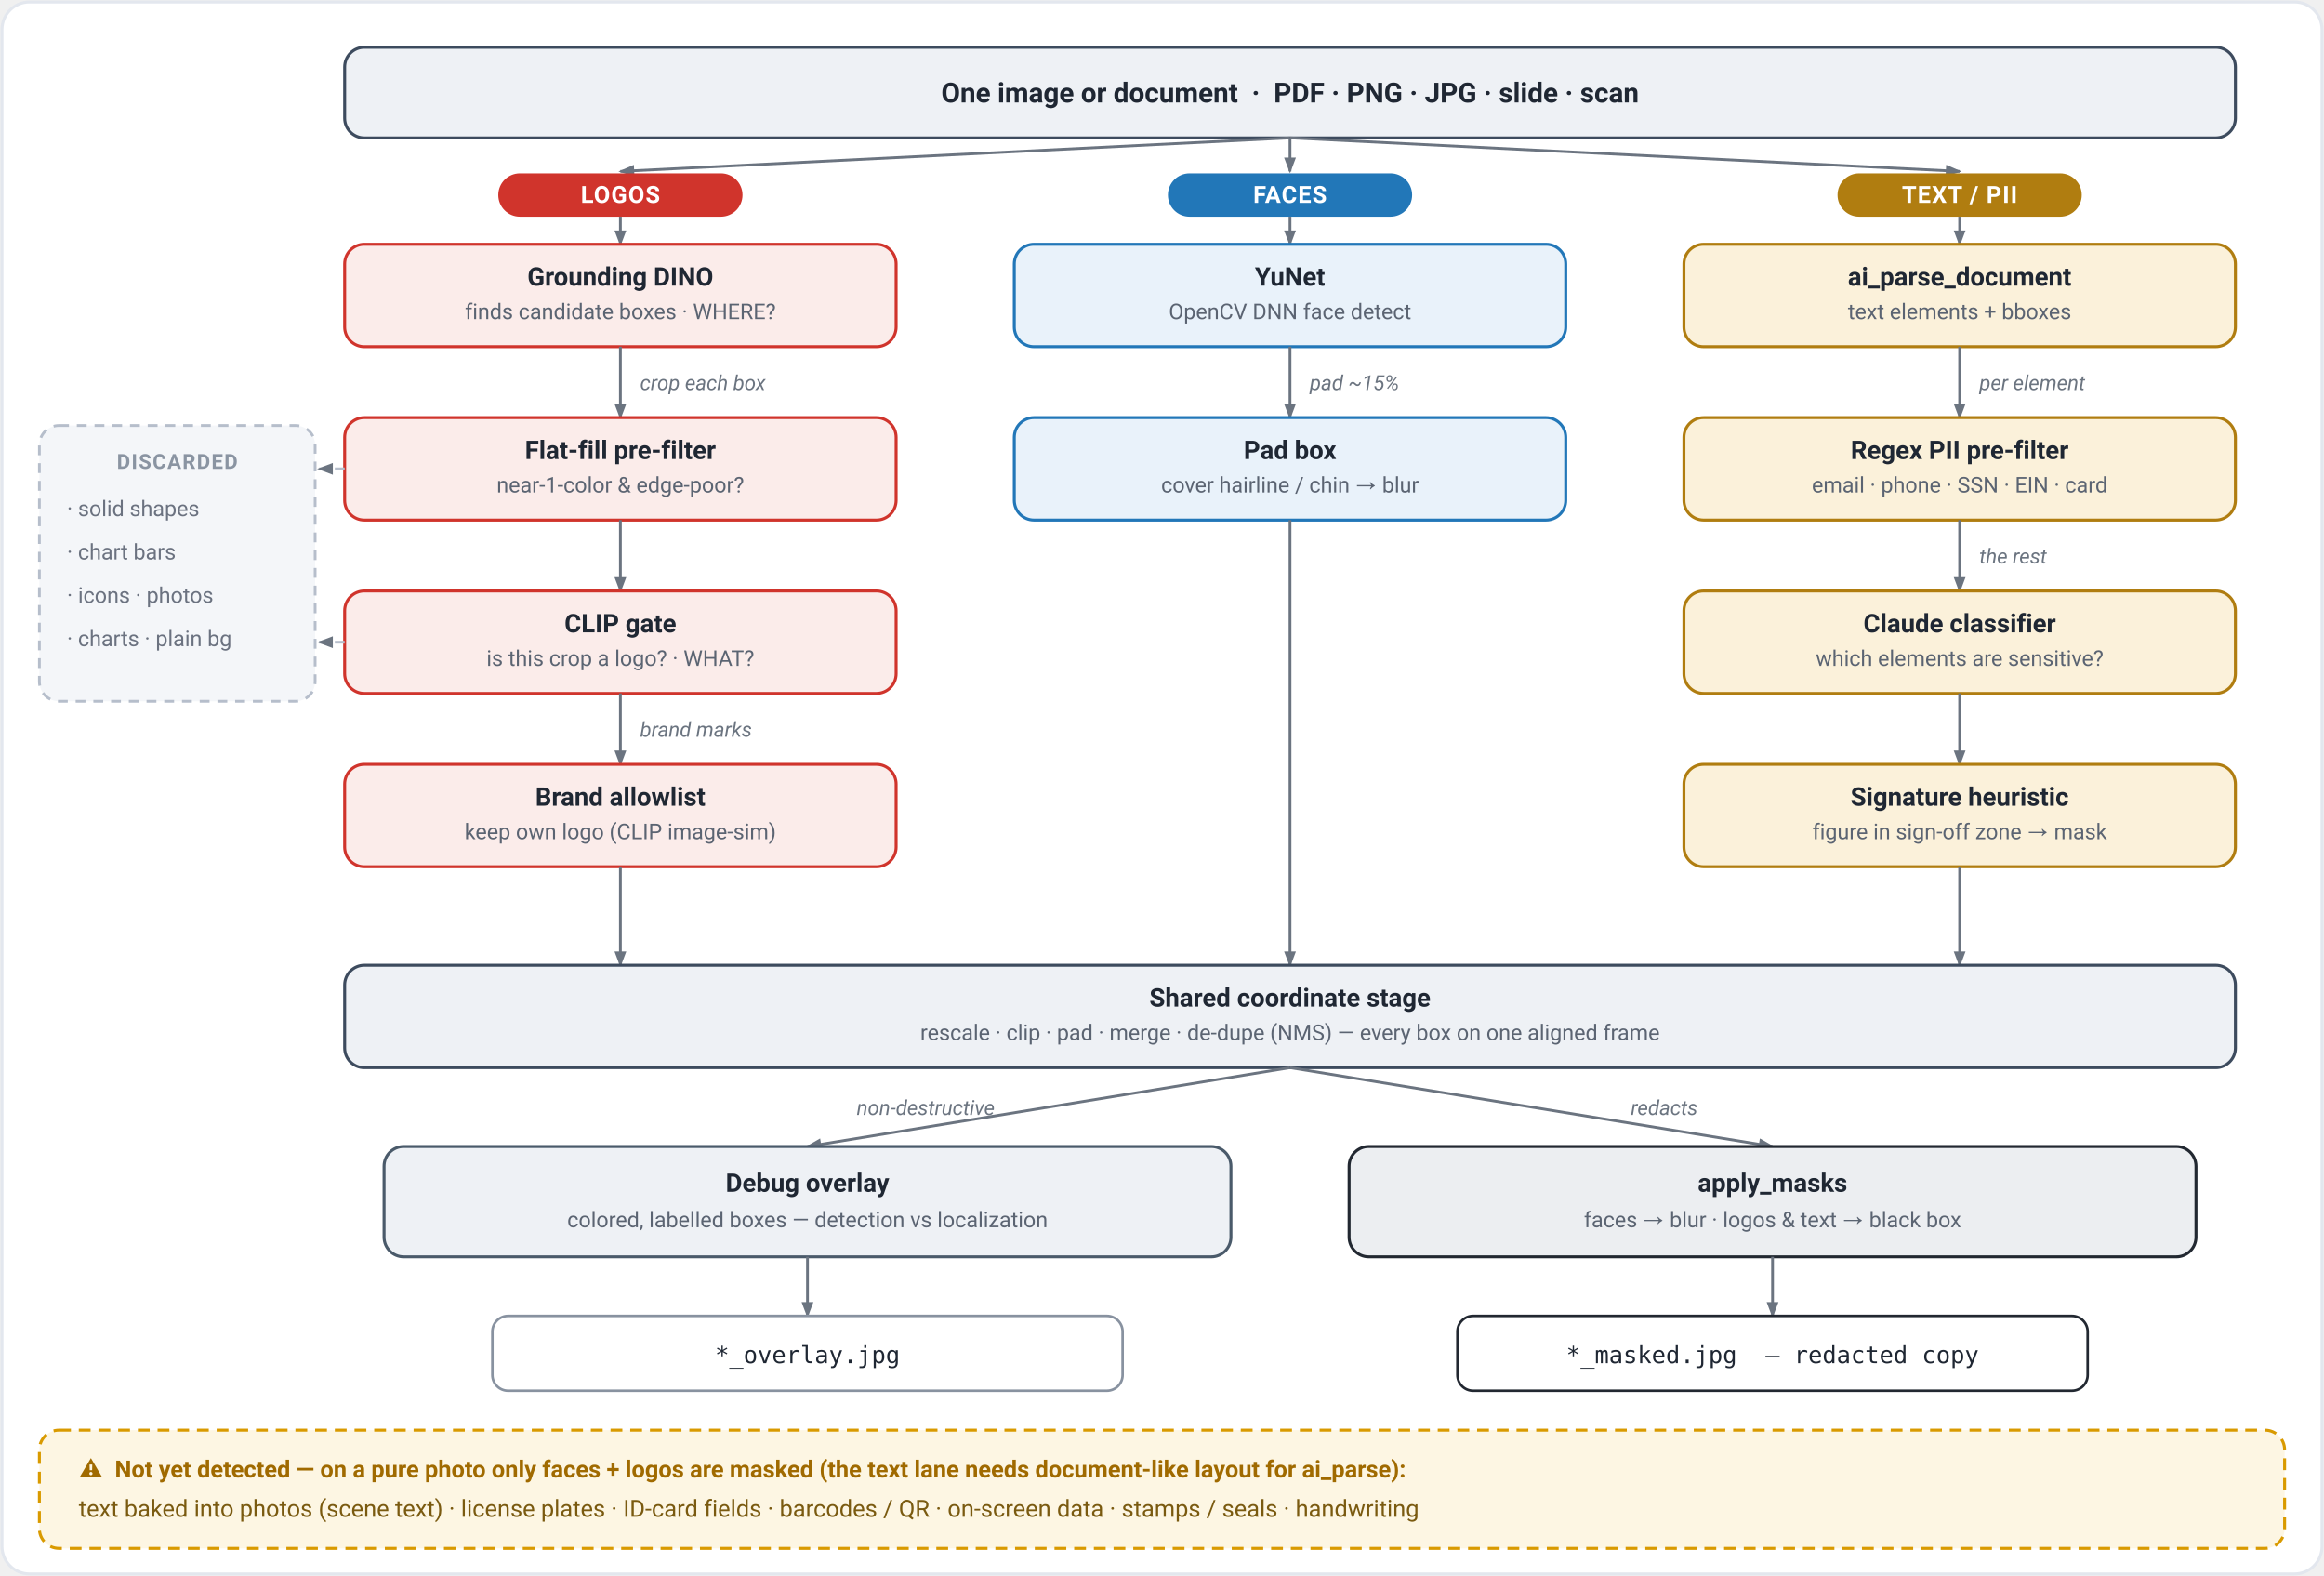
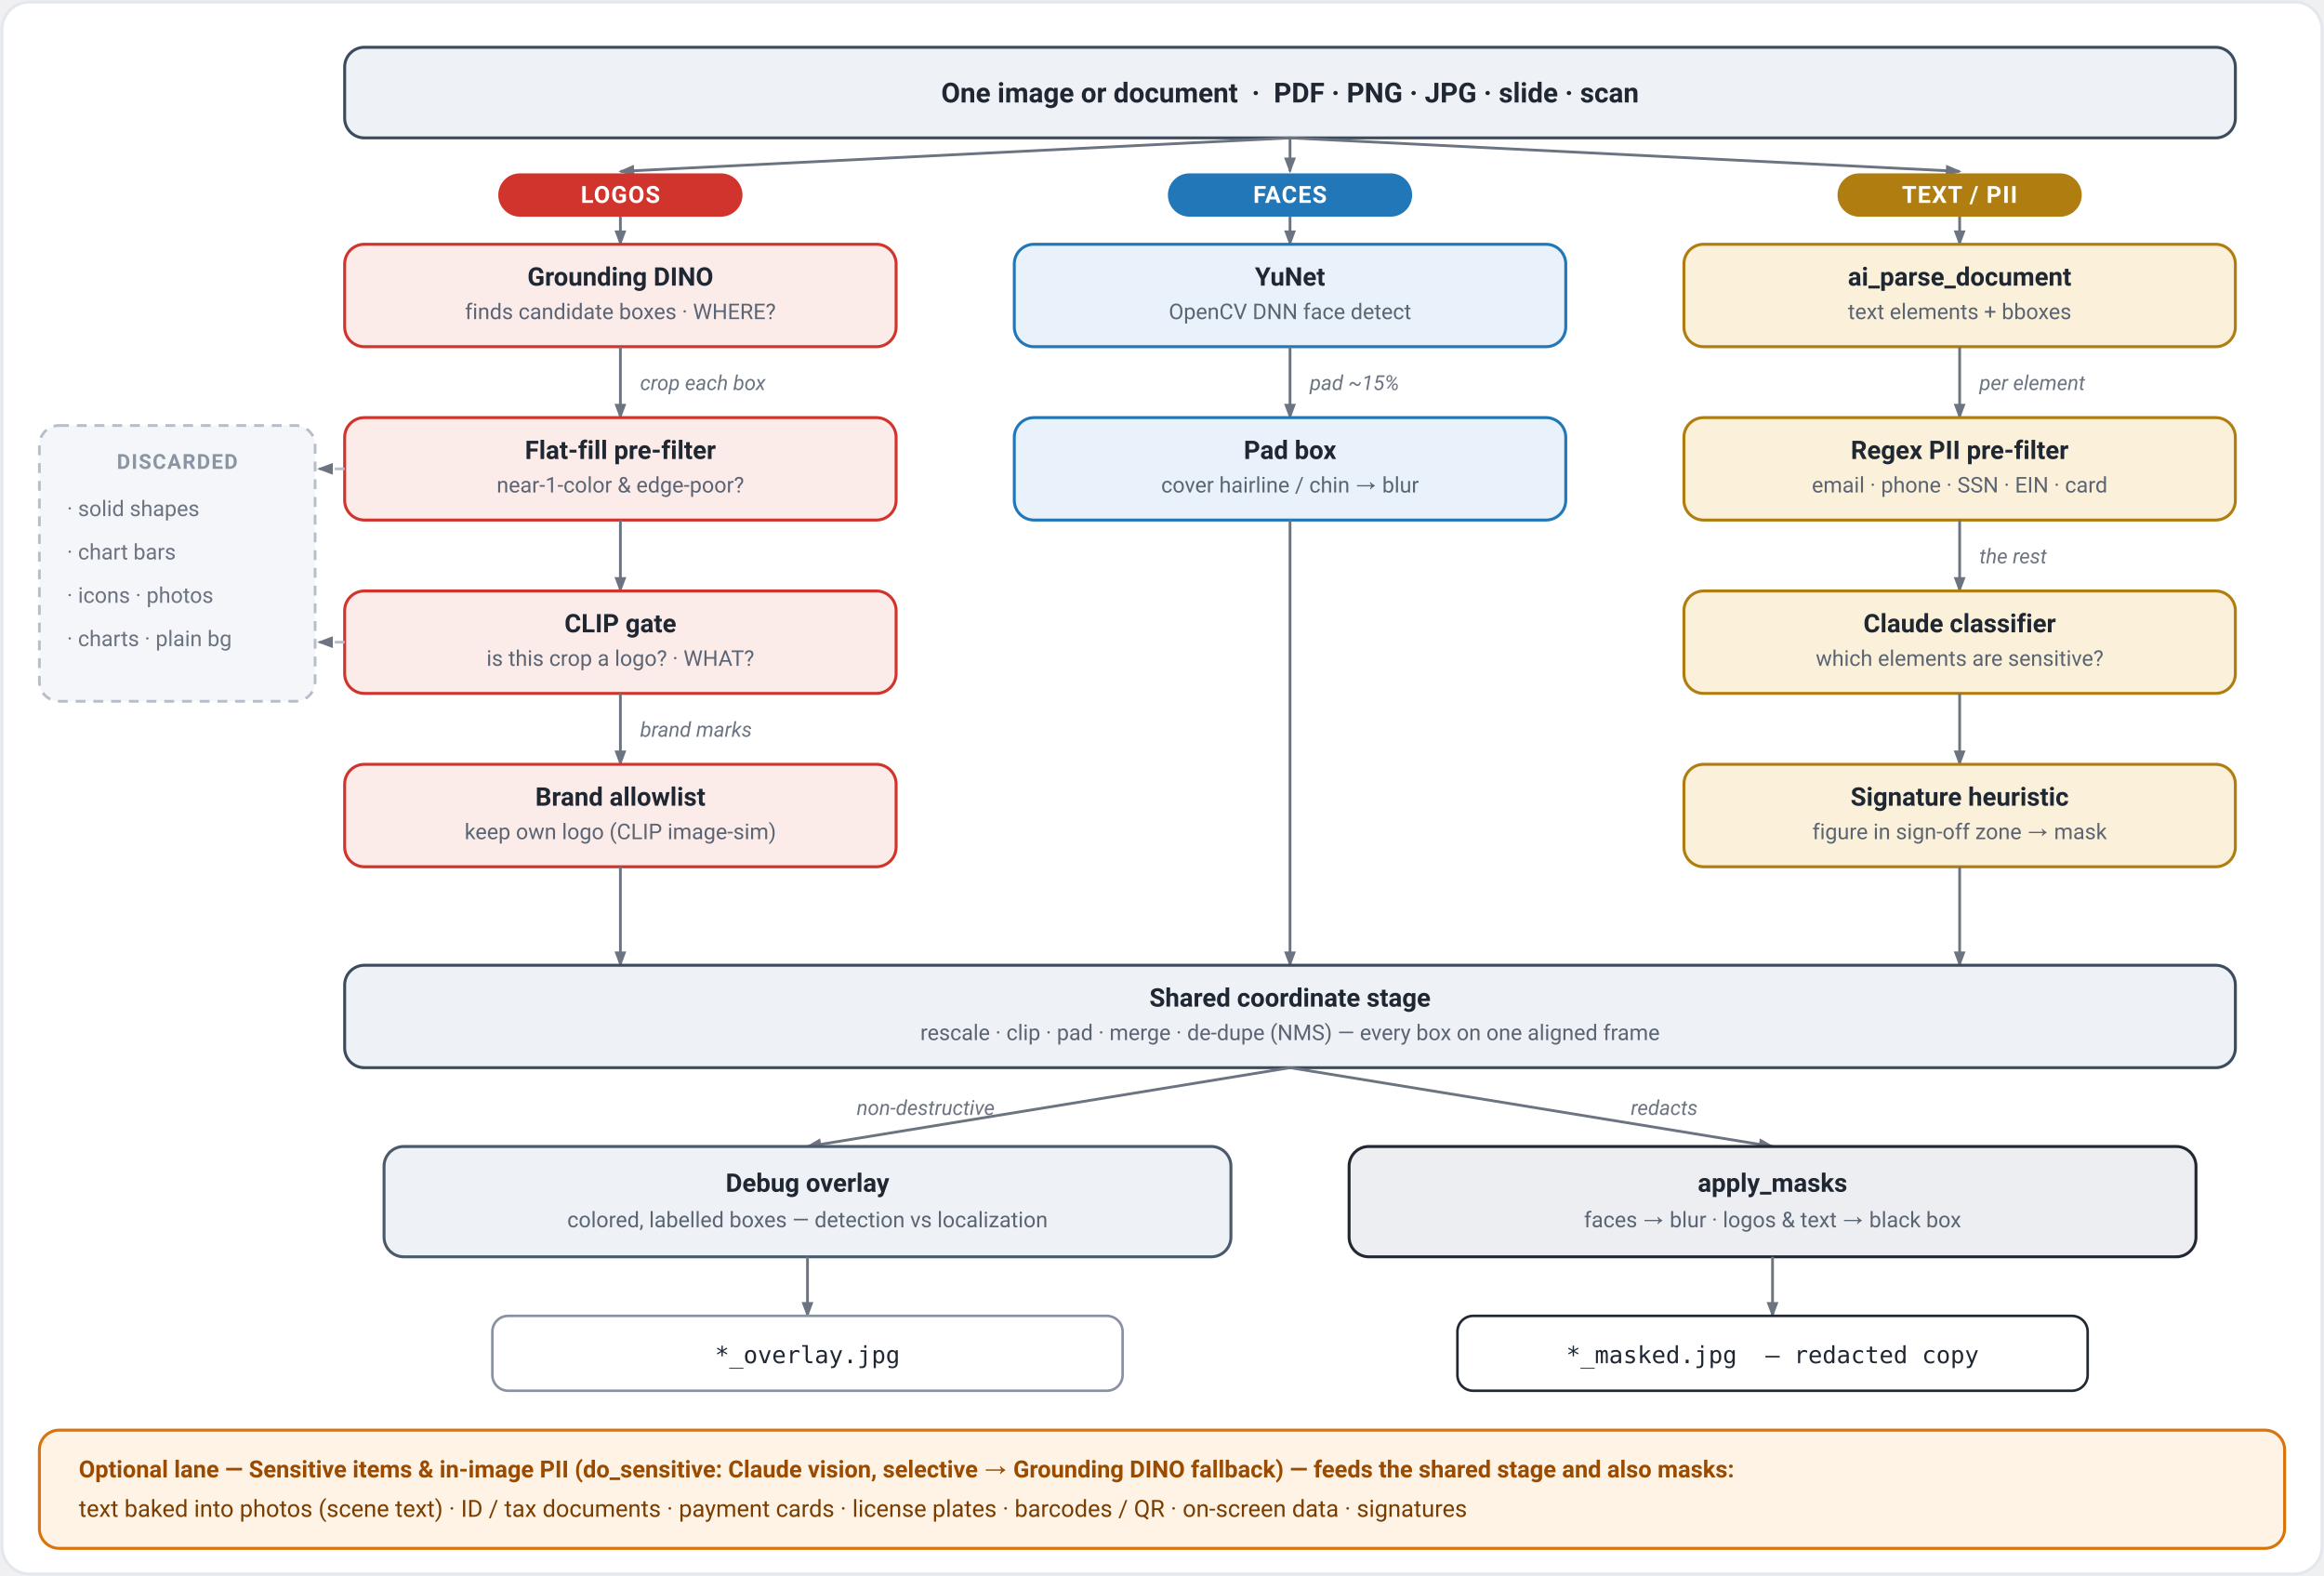
- <svg xmlns="http://www.w3.org/2000/svg" viewBox="0 0 1180 800" role="img" aria-label="How the masking pipeline works: one document fans into three detector lanes — logos (Grounding DINO finds boxes, each box is cropped, a flat-fill pre-filter and a CLIP gate discard non-marks, an allowlist keeps your own brand), faces (YuNet detect then pad), and text/PII (ai_parse_document extracts document-layout text elements, a regex pre-filter, a Claude classifier, and a signature heuristic). All three feed a shared coordinate stage (rescale, clip, pad, merge, NMS) that emits a non-destructive debug overlay and a redacted copy (faces blurred, logos and text blacked). Not yet detected: text baked into photographs (scene text), license plates, ID-card fields, barcodes and QR codes, on-screen data, stamps and seals, and handwriting — on a pure photo only faces and logos are masked.">
+ <svg xmlns="http://www.w3.org/2000/svg" viewBox="0 0 1180 800" role="img" aria-label="How the masking pipeline works: one document fans into three detector lanes — logos (Grounding DINO finds boxes, each box is cropped, a flat-fill pre-filter and a CLIP gate discard non-marks, an allowlist keeps your own brand), faces (YuNet detect then pad), and text/PII (ai_parse_document extracts document-layout text elements, a regex pre-filter, a Claude classifier, and a signature heuristic). All three feed a shared coordinate stage (rescale, clip, pad, merge, NMS) that emits a non-destructive debug overlay and a redacted copy (faces blurred, logos and text blacked). An optional fourth lane (do_sensitive) adds a Claude-vision pass, falling back to open-vocabulary Grounding DINO, that detects sensitive items and PII baked into images — text in photographs, ID and tax documents, payment cards, license plates, barcodes and QR codes, on-screen data, and signatures — and feeds the same shared coordinate stage.">
  <defs>
    <marker id="ah" markerWidth="9" markerHeight="8" refX="7" refY="3" orient="auto" markerUnits="userSpaceOnUse">
      <path d="M0,0 L8,3 L0,6 Z" fill="#6b7480" />
    </marker>
  </defs>
  <rect x="1" y="1" width="1178" height="798" rx="14" fill="#ffffff" stroke="#e3e7ee" stroke-width="1.5" />
  <rect x="175" y="24" width="960" height="46" rx="10" fill="#eef1f5" stroke="#3d4b5e" stroke-width="1.5" />
  <text x="655" y="52" text-anchor="middle" font-family="ui-sans-serif,-apple-system,Segoe UI,Roboto,Helvetica,Arial,sans-serif" font-size="14" font-weight="700" fill="#1f2733">One image or document  ·  PDF · PNG · JPG · slide · scan</text>
  <line x1="655" y1="70" x2="315" y2="87" stroke="#6b7480" stroke-width="1.4" marker-end="url(#ah)" />
  <line x1="655" y1="70" x2="655" y2="87" stroke="#6b7480" stroke-width="1.4" marker-end="url(#ah)" />
  <line x1="655" y1="70" x2="995" y2="87" stroke="#6b7480" stroke-width="1.4" marker-end="url(#ah)" />
  <rect x="253" y="88" width="124" height="22" rx="11" fill="#d0342c" />
  <text x="315" y="103" text-anchor="middle" font-family="ui-sans-serif,-apple-system,Segoe UI,Roboto,Helvetica,Arial,sans-serif" font-size="12" font-weight="700" fill="#ffffff" letter-spacing="0.5">LOGOS</text>
  <rect x="593" y="88" width="124" height="22" rx="11" fill="#2277b8" />
  <text x="655" y="103" text-anchor="middle" font-family="ui-sans-serif,-apple-system,Segoe UI,Roboto,Helvetica,Arial,sans-serif" font-size="12" font-weight="700" fill="#ffffff" letter-spacing="0.5">FACES</text>
  <rect x="933" y="88" width="124" height="22" rx="11" fill="#b07d10" />
  <text x="995" y="103" text-anchor="middle" font-family="ui-sans-serif,-apple-system,Segoe UI,Roboto,Helvetica,Arial,sans-serif" font-size="12" font-weight="700" fill="#ffffff" letter-spacing="0.5">TEXT / PII</text>
  <line x1="315" y1="110" x2="315" y2="124" stroke="#6b7480" stroke-width="1.4" marker-end="url(#ah)" />
  <line x1="655" y1="110" x2="655" y2="124" stroke="#6b7480" stroke-width="1.4" marker-end="url(#ah)" />
  <line x1="995" y1="110" x2="995" y2="124" stroke="#6b7480" stroke-width="1.4" marker-end="url(#ah)" />
  <rect x="175" y="124" width="280" height="52" rx="10" fill="#fbecea" stroke="#d0342c" stroke-width="1.5" />
  <text x="315" y="145" text-anchor="middle" font-family="ui-sans-serif,-apple-system,Segoe UI,Roboto,Helvetica,Arial,sans-serif" font-size="13" font-weight="700" fill="#1f2733">Grounding DINO</text>
  <text x="315" y="162" text-anchor="middle" font-family="ui-sans-serif,-apple-system,Segoe UI,Roboto,Helvetica,Arial,sans-serif" font-size="11" fill="#5b6472">finds candidate boxes · WHERE?</text>
  <line x1="315" y1="176" x2="315" y2="212" stroke="#6b7480" stroke-width="1.4" marker-end="url(#ah)" />
  <text x="325" y="198" font-family="ui-sans-serif,-apple-system,Segoe UI,Roboto,Helvetica,Arial,sans-serif" font-size="10.5" font-style="italic" fill="#6b7480">crop each box</text>
  <rect x="175" y="212" width="280" height="52" rx="10" fill="#fbecea" stroke="#d0342c" stroke-width="1.5" />
  <text x="315" y="233" text-anchor="middle" font-family="ui-sans-serif,-apple-system,Segoe UI,Roboto,Helvetica,Arial,sans-serif" font-size="13" font-weight="700" fill="#1f2733">Flat-fill pre-filter</text>
  <text x="315" y="250" text-anchor="middle" font-family="ui-sans-serif,-apple-system,Segoe UI,Roboto,Helvetica,Arial,sans-serif" font-size="11" fill="#5b6472">near-1-color &amp; edge-poor?</text>
  <line x1="315" y1="264" x2="315" y2="300" stroke="#6b7480" stroke-width="1.4" marker-end="url(#ah)" />
  <rect x="175" y="300" width="280" height="52" rx="10" fill="#fbecea" stroke="#d0342c" stroke-width="1.5" />
  <text x="315" y="321" text-anchor="middle" font-family="ui-sans-serif,-apple-system,Segoe UI,Roboto,Helvetica,Arial,sans-serif" font-size="13" font-weight="700" fill="#1f2733">CLIP gate</text>
  <text x="315" y="338" text-anchor="middle" font-family="ui-sans-serif,-apple-system,Segoe UI,Roboto,Helvetica,Arial,sans-serif" font-size="11" fill="#5b6472">is this crop a logo? · WHAT?</text>
  <line x1="315" y1="352" x2="315" y2="388" stroke="#6b7480" stroke-width="1.4" marker-end="url(#ah)" />
  <text x="325" y="374" font-family="ui-sans-serif,-apple-system,Segoe UI,Roboto,Helvetica,Arial,sans-serif" font-size="10.5" font-style="italic" fill="#6b7480">brand marks</text>
  <rect x="175" y="388" width="280" height="52" rx="10" fill="#fbecea" stroke="#d0342c" stroke-width="1.5" />
  <text x="315" y="409" text-anchor="middle" font-family="ui-sans-serif,-apple-system,Segoe UI,Roboto,Helvetica,Arial,sans-serif" font-size="13" font-weight="700" fill="#1f2733">Brand allowlist</text>
  <text x="315" y="426" text-anchor="middle" font-family="ui-sans-serif,-apple-system,Segoe UI,Roboto,Helvetica,Arial,sans-serif" font-size="11" fill="#5b6472">keep own logo (CLIP image-sim)</text>
  <rect x="20" y="216" width="140" height="140" rx="10" fill="#f4f6f9" stroke="#b6becb" stroke-width="1.4" stroke-dasharray="5 4" />
  <text x="90" y="238" text-anchor="middle" font-family="ui-sans-serif,-apple-system,Segoe UI,Roboto,Helvetica,Arial,sans-serif" font-size="10.5" font-weight="700" fill="#8a94a2" letter-spacing="0.6">DISCARDED</text>
  <text x="34" y="262" font-family="ui-sans-serif,-apple-system,Segoe UI,Roboto,Helvetica,Arial,sans-serif" font-size="11" fill="#6b7280">· solid shapes</text>
  <text x="34" y="284" font-family="ui-sans-serif,-apple-system,Segoe UI,Roboto,Helvetica,Arial,sans-serif" font-size="11" fill="#6b7280">· chart bars</text>
  <text x="34" y="306" font-family="ui-sans-serif,-apple-system,Segoe UI,Roboto,Helvetica,Arial,sans-serif" font-size="11" fill="#6b7280">· icons · photos</text>
  <text x="34" y="328" font-family="ui-sans-serif,-apple-system,Segoe UI,Roboto,Helvetica,Arial,sans-serif" font-size="11" fill="#6b7280">· charts · plain bg</text>
  <line x1="175" y1="238" x2="162" y2="238" stroke="#b6becb" stroke-width="1.4" stroke-dasharray="5 4" marker-end="url(#ah)" />
  <line x1="175" y1="326" x2="162" y2="326" stroke="#b6becb" stroke-width="1.4" stroke-dasharray="5 4" marker-end="url(#ah)" />
  <rect x="515" y="124" width="280" height="52" rx="10" fill="#e9f2fa" stroke="#2277b8" stroke-width="1.5" />
  <text x="655" y="145" text-anchor="middle" font-family="ui-sans-serif,-apple-system,Segoe UI,Roboto,Helvetica,Arial,sans-serif" font-size="13" font-weight="700" fill="#1f2733">YuNet</text>
  <text x="655" y="162" text-anchor="middle" font-family="ui-sans-serif,-apple-system,Segoe UI,Roboto,Helvetica,Arial,sans-serif" font-size="11" fill="#5b6472">OpenCV DNN face detect</text>
  <line x1="655" y1="176" x2="655" y2="212" stroke="#6b7480" stroke-width="1.4" marker-end="url(#ah)" />
  <text x="665" y="198" font-family="ui-sans-serif,-apple-system,Segoe UI,Roboto,Helvetica,Arial,sans-serif" font-size="10.5" font-style="italic" fill="#6b7480">pad ~15%</text>
  <rect x="515" y="212" width="280" height="52" rx="10" fill="#e9f2fa" stroke="#2277b8" stroke-width="1.5" />
  <text x="655" y="233" text-anchor="middle" font-family="ui-sans-serif,-apple-system,Segoe UI,Roboto,Helvetica,Arial,sans-serif" font-size="13" font-weight="700" fill="#1f2733">Pad box</text>
  <text x="655" y="250" text-anchor="middle" font-family="ui-sans-serif,-apple-system,Segoe UI,Roboto,Helvetica,Arial,sans-serif" font-size="11" fill="#5b6472">cover hairline / chin → blur</text>
  <rect x="855" y="124" width="280" height="52" rx="10" fill="#fbf1da" stroke="#b07d10" stroke-width="1.5" />
  <text x="995" y="145" text-anchor="middle" font-family="ui-sans-serif,-apple-system,Segoe UI,Roboto,Helvetica,Arial,sans-serif" font-size="13" font-weight="700" fill="#1f2733">ai_parse_document</text>
  <text x="995" y="162" text-anchor="middle" font-family="ui-sans-serif,-apple-system,Segoe UI,Roboto,Helvetica,Arial,sans-serif" font-size="11" fill="#5b6472">text elements + bboxes</text>
  <line x1="995" y1="176" x2="995" y2="212" stroke="#6b7480" stroke-width="1.4" marker-end="url(#ah)" />
  <text x="1005" y="198" font-family="ui-sans-serif,-apple-system,Segoe UI,Roboto,Helvetica,Arial,sans-serif" font-size="10.5" font-style="italic" fill="#6b7480">per element</text>
  <rect x="855" y="212" width="280" height="52" rx="10" fill="#fbf1da" stroke="#b07d10" stroke-width="1.5" />
  <text x="995" y="233" text-anchor="middle" font-family="ui-sans-serif,-apple-system,Segoe UI,Roboto,Helvetica,Arial,sans-serif" font-size="13" font-weight="700" fill="#1f2733">Regex PII pre-filter</text>
  <text x="995" y="250" text-anchor="middle" font-family="ui-sans-serif,-apple-system,Segoe UI,Roboto,Helvetica,Arial,sans-serif" font-size="11" fill="#5b6472">email · phone · SSN · EIN · card</text>
  <line x1="995" y1="264" x2="995" y2="300" stroke="#6b7480" stroke-width="1.4" marker-end="url(#ah)" />
  <text x="1005" y="286" font-family="ui-sans-serif,-apple-system,Segoe UI,Roboto,Helvetica,Arial,sans-serif" font-size="10.5" font-style="italic" fill="#6b7480">the rest</text>
  <rect x="855" y="300" width="280" height="52" rx="10" fill="#fbf1da" stroke="#b07d10" stroke-width="1.5" />
  <text x="995" y="321" text-anchor="middle" font-family="ui-sans-serif,-apple-system,Segoe UI,Roboto,Helvetica,Arial,sans-serif" font-size="13" font-weight="700" fill="#1f2733">Claude classifier</text>
  <text x="995" y="338" text-anchor="middle" font-family="ui-sans-serif,-apple-system,Segoe UI,Roboto,Helvetica,Arial,sans-serif" font-size="11" fill="#5b6472">which elements are sensitive?</text>
  <line x1="995" y1="352" x2="995" y2="388" stroke="#6b7480" stroke-width="1.4" marker-end="url(#ah)" />
  <rect x="855" y="388" width="280" height="52" rx="10" fill="#fbf1da" stroke="#b07d10" stroke-width="1.5" />
  <text x="995" y="409" text-anchor="middle" font-family="ui-sans-serif,-apple-system,Segoe UI,Roboto,Helvetica,Arial,sans-serif" font-size="13" font-weight="700" fill="#1f2733">Signature heuristic</text>
  <text x="995" y="426" text-anchor="middle" font-family="ui-sans-serif,-apple-system,Segoe UI,Roboto,Helvetica,Arial,sans-serif" font-size="11" fill="#5b6472">figure in sign-off zone → mask</text>
  <line x1="315" y1="440" x2="315" y2="490" stroke="#6b7480" stroke-width="1.4" marker-end="url(#ah)" />
  <line x1="655" y1="264" x2="655" y2="490" stroke="#6b7480" stroke-width="1.4" marker-end="url(#ah)" />
  <line x1="995" y1="440" x2="995" y2="490" stroke="#6b7480" stroke-width="1.4" marker-end="url(#ah)" />
  <rect x="175" y="490" width="960" height="52" rx="10" fill="#eef1f5" stroke="#3d4b5e" stroke-width="1.5" />
  <text x="655" y="511" text-anchor="middle" font-family="ui-sans-serif,-apple-system,Segoe UI,Roboto,Helvetica,Arial,sans-serif" font-size="13" font-weight="700" fill="#1f2733">Shared coordinate stage</text>
  <text x="655" y="528" text-anchor="middle" font-family="ui-sans-serif,-apple-system,Segoe UI,Roboto,Helvetica,Arial,sans-serif" font-size="11" fill="#5b6472">rescale · clip · pad · merge · de-dupe (NMS) — every box on one aligned frame</text>
  <line x1="655" y1="542" x2="410" y2="582" stroke="#6b7480" stroke-width="1.4" marker-end="url(#ah)" />
  <line x1="655" y1="542" x2="900" y2="582" stroke="#6b7480" stroke-width="1.4" marker-end="url(#ah)" />
  <text x="470" y="566" text-anchor="middle" font-family="ui-sans-serif,-apple-system,Segoe UI,Roboto,Helvetica,Arial,sans-serif" font-size="10.5" font-style="italic" fill="#6b7480">non-destructive</text>
  <text x="845" y="566" text-anchor="middle" font-family="ui-sans-serif,-apple-system,Segoe UI,Roboto,Helvetica,Arial,sans-serif" font-size="10.5" font-style="italic" fill="#6b7480">redacts</text>
  <rect x="195" y="582" width="430" height="56" rx="10" fill="#eef1f5" stroke="#4a5a6a" stroke-width="1.5" />
  <text x="410" y="605" text-anchor="middle" font-family="ui-sans-serif,-apple-system,Segoe UI,Roboto,Helvetica,Arial,sans-serif" font-size="13" font-weight="700" fill="#1f2733">Debug overlay</text>
  <text x="410" y="623" text-anchor="middle" font-family="ui-sans-serif,-apple-system,Segoe UI,Roboto,Helvetica,Arial,sans-serif" font-size="11" fill="#5b6472">colored, labelled boxes — detection vs localization</text>
  <rect x="685" y="582" width="430" height="56" rx="10" fill="#eceef1" stroke="#222831" stroke-width="1.5" />
  <text x="900" y="605" text-anchor="middle" font-family="ui-sans-serif,-apple-system,Segoe UI,Roboto,Helvetica,Arial,sans-serif" font-size="13" font-weight="700" fill="#1f2733">apply_masks</text>
  <text x="900" y="623" text-anchor="middle" font-family="ui-sans-serif,-apple-system,Segoe UI,Roboto,Helvetica,Arial,sans-serif" font-size="11" fill="#5b6472">faces → blur · logos &amp; text → black box</text>
  <line x1="410" y1="638" x2="410" y2="668" stroke="#6b7480" stroke-width="1.4" marker-end="url(#ah)" />
  <line x1="900" y1="638" x2="900" y2="668" stroke="#6b7480" stroke-width="1.4" marker-end="url(#ah)" />
  <rect x="250" y="668" width="320" height="38" rx="8" fill="#ffffff" stroke="#8892a0" stroke-width="1.3" />
  <text x="410" y="692" text-anchor="middle" font-family="ui-monospace,SFMono-Regular,Menlo,Consolas,monospace" font-size="12" fill="#1f2733">*_overlay.jpg</text>
  <rect x="740" y="668" width="320" height="38" rx="8" fill="#ffffff" stroke="#222831" stroke-width="1.3" />
  <text x="900" y="692" text-anchor="middle" font-family="ui-monospace,SFMono-Regular,Menlo,Consolas,monospace" font-size="12" fill="#1f2733">*_masked.jpg  — redacted copy</text>
-   <rect x="20" y="726" width="1140" height="60" rx="10" fill="#fdf6e3" stroke="#d99a00" stroke-width="1.5" stroke-dasharray="6 4" />
-   <text x="40" y="750" font-family="ui-sans-serif,-apple-system,Segoe UI,Roboto,Helvetica,Arial,sans-serif" font-size="12" font-weight="700" fill="#a06a00">⚠  Not yet detected — on a pure photo only faces + logos are masked (the text lane needs document-like layout for ai_parse):</text>
-   <text x="40" y="770" font-family="ui-sans-serif,-apple-system,Segoe UI,Roboto,Helvetica,Arial,sans-serif" font-size="12" fill="#7a5a10">text baked into photos (scene text) · license plates · ID-card fields · barcodes / QR · on-screen data · stamps / seals · handwriting</text>
+   <rect x="20" y="726" width="1140" height="60" rx="10" fill="#fff3e6" stroke="#d9730a" stroke-width="1.5" />
+   <text x="40" y="750" font-family="ui-sans-serif,-apple-system,Segoe UI,Roboto,Helvetica,Arial,sans-serif" font-size="12" font-weight="700" fill="#9a4b00">Optional lane — Sensitive items &amp; in-image PII (do_sensitive: Claude vision, selective → Grounding DINO fallback) — feeds the shared stage and also masks:</text>
+   <text x="40" y="770" font-family="ui-sans-serif,-apple-system,Segoe UI,Roboto,Helvetica,Arial,sans-serif" font-size="12" fill="#7a3d00">text baked into photos (scene text) · ID / tax documents · payment cards · license plates · barcodes / QR · on-screen data · signatures</text>
</svg>
